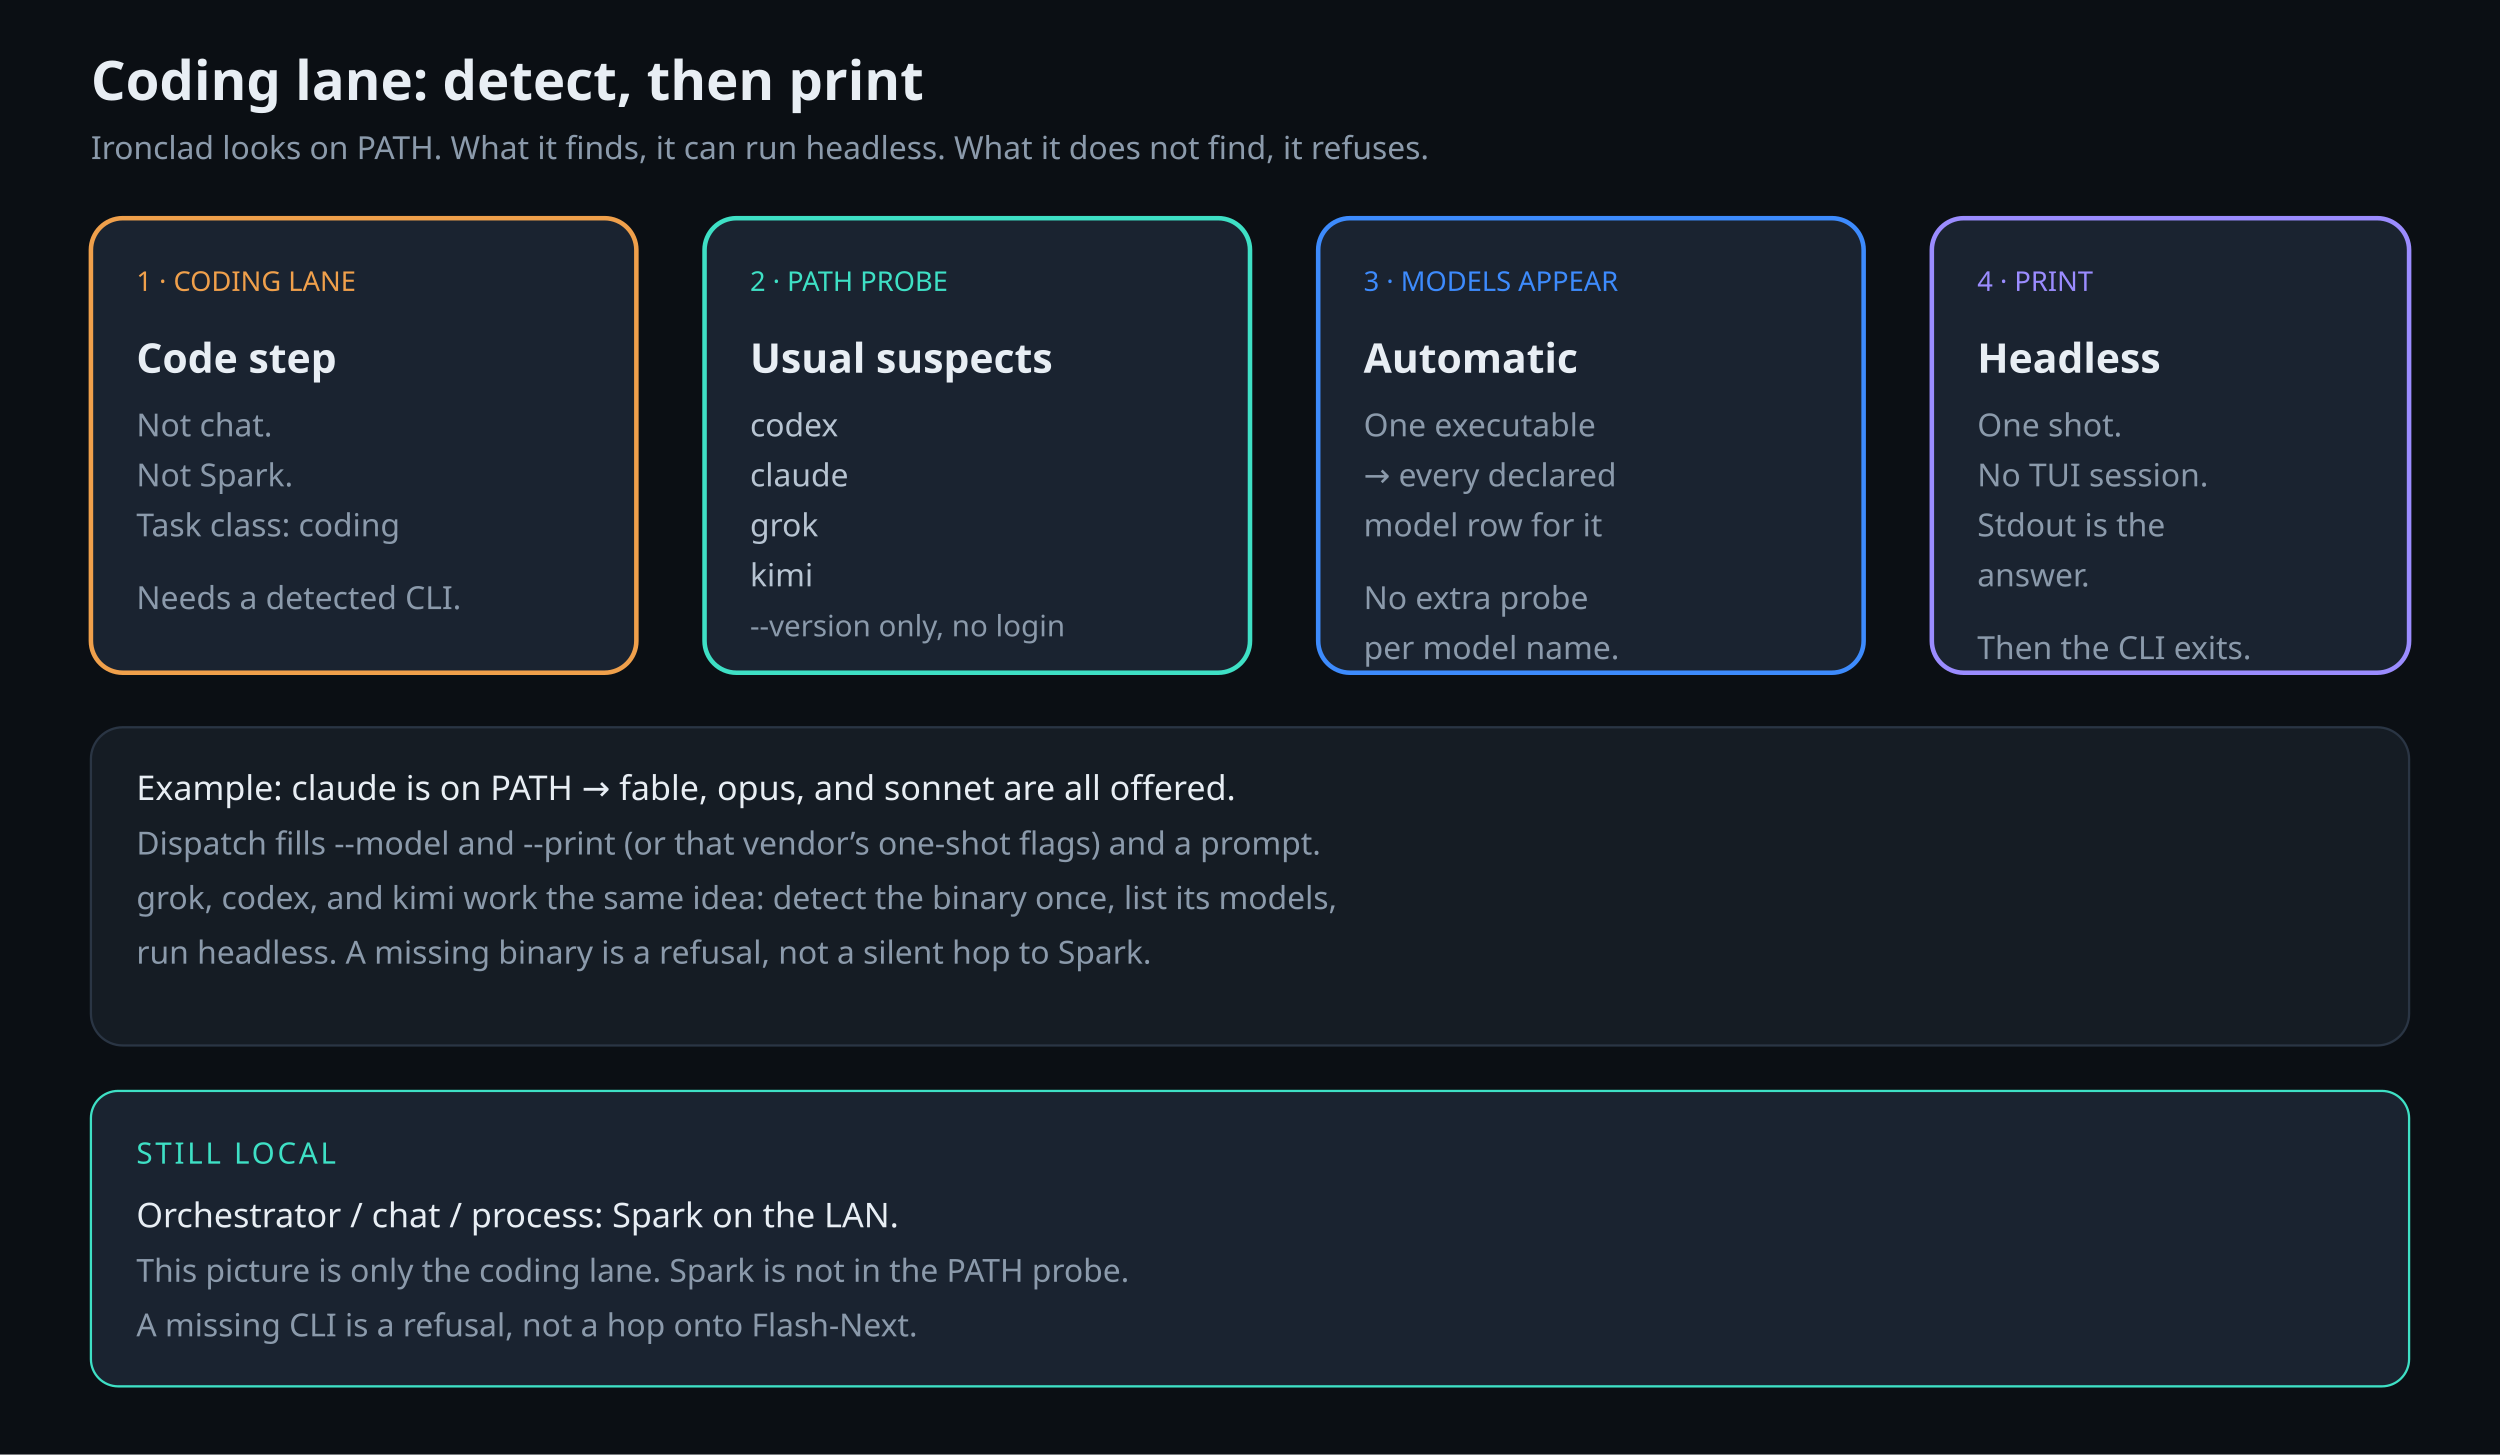
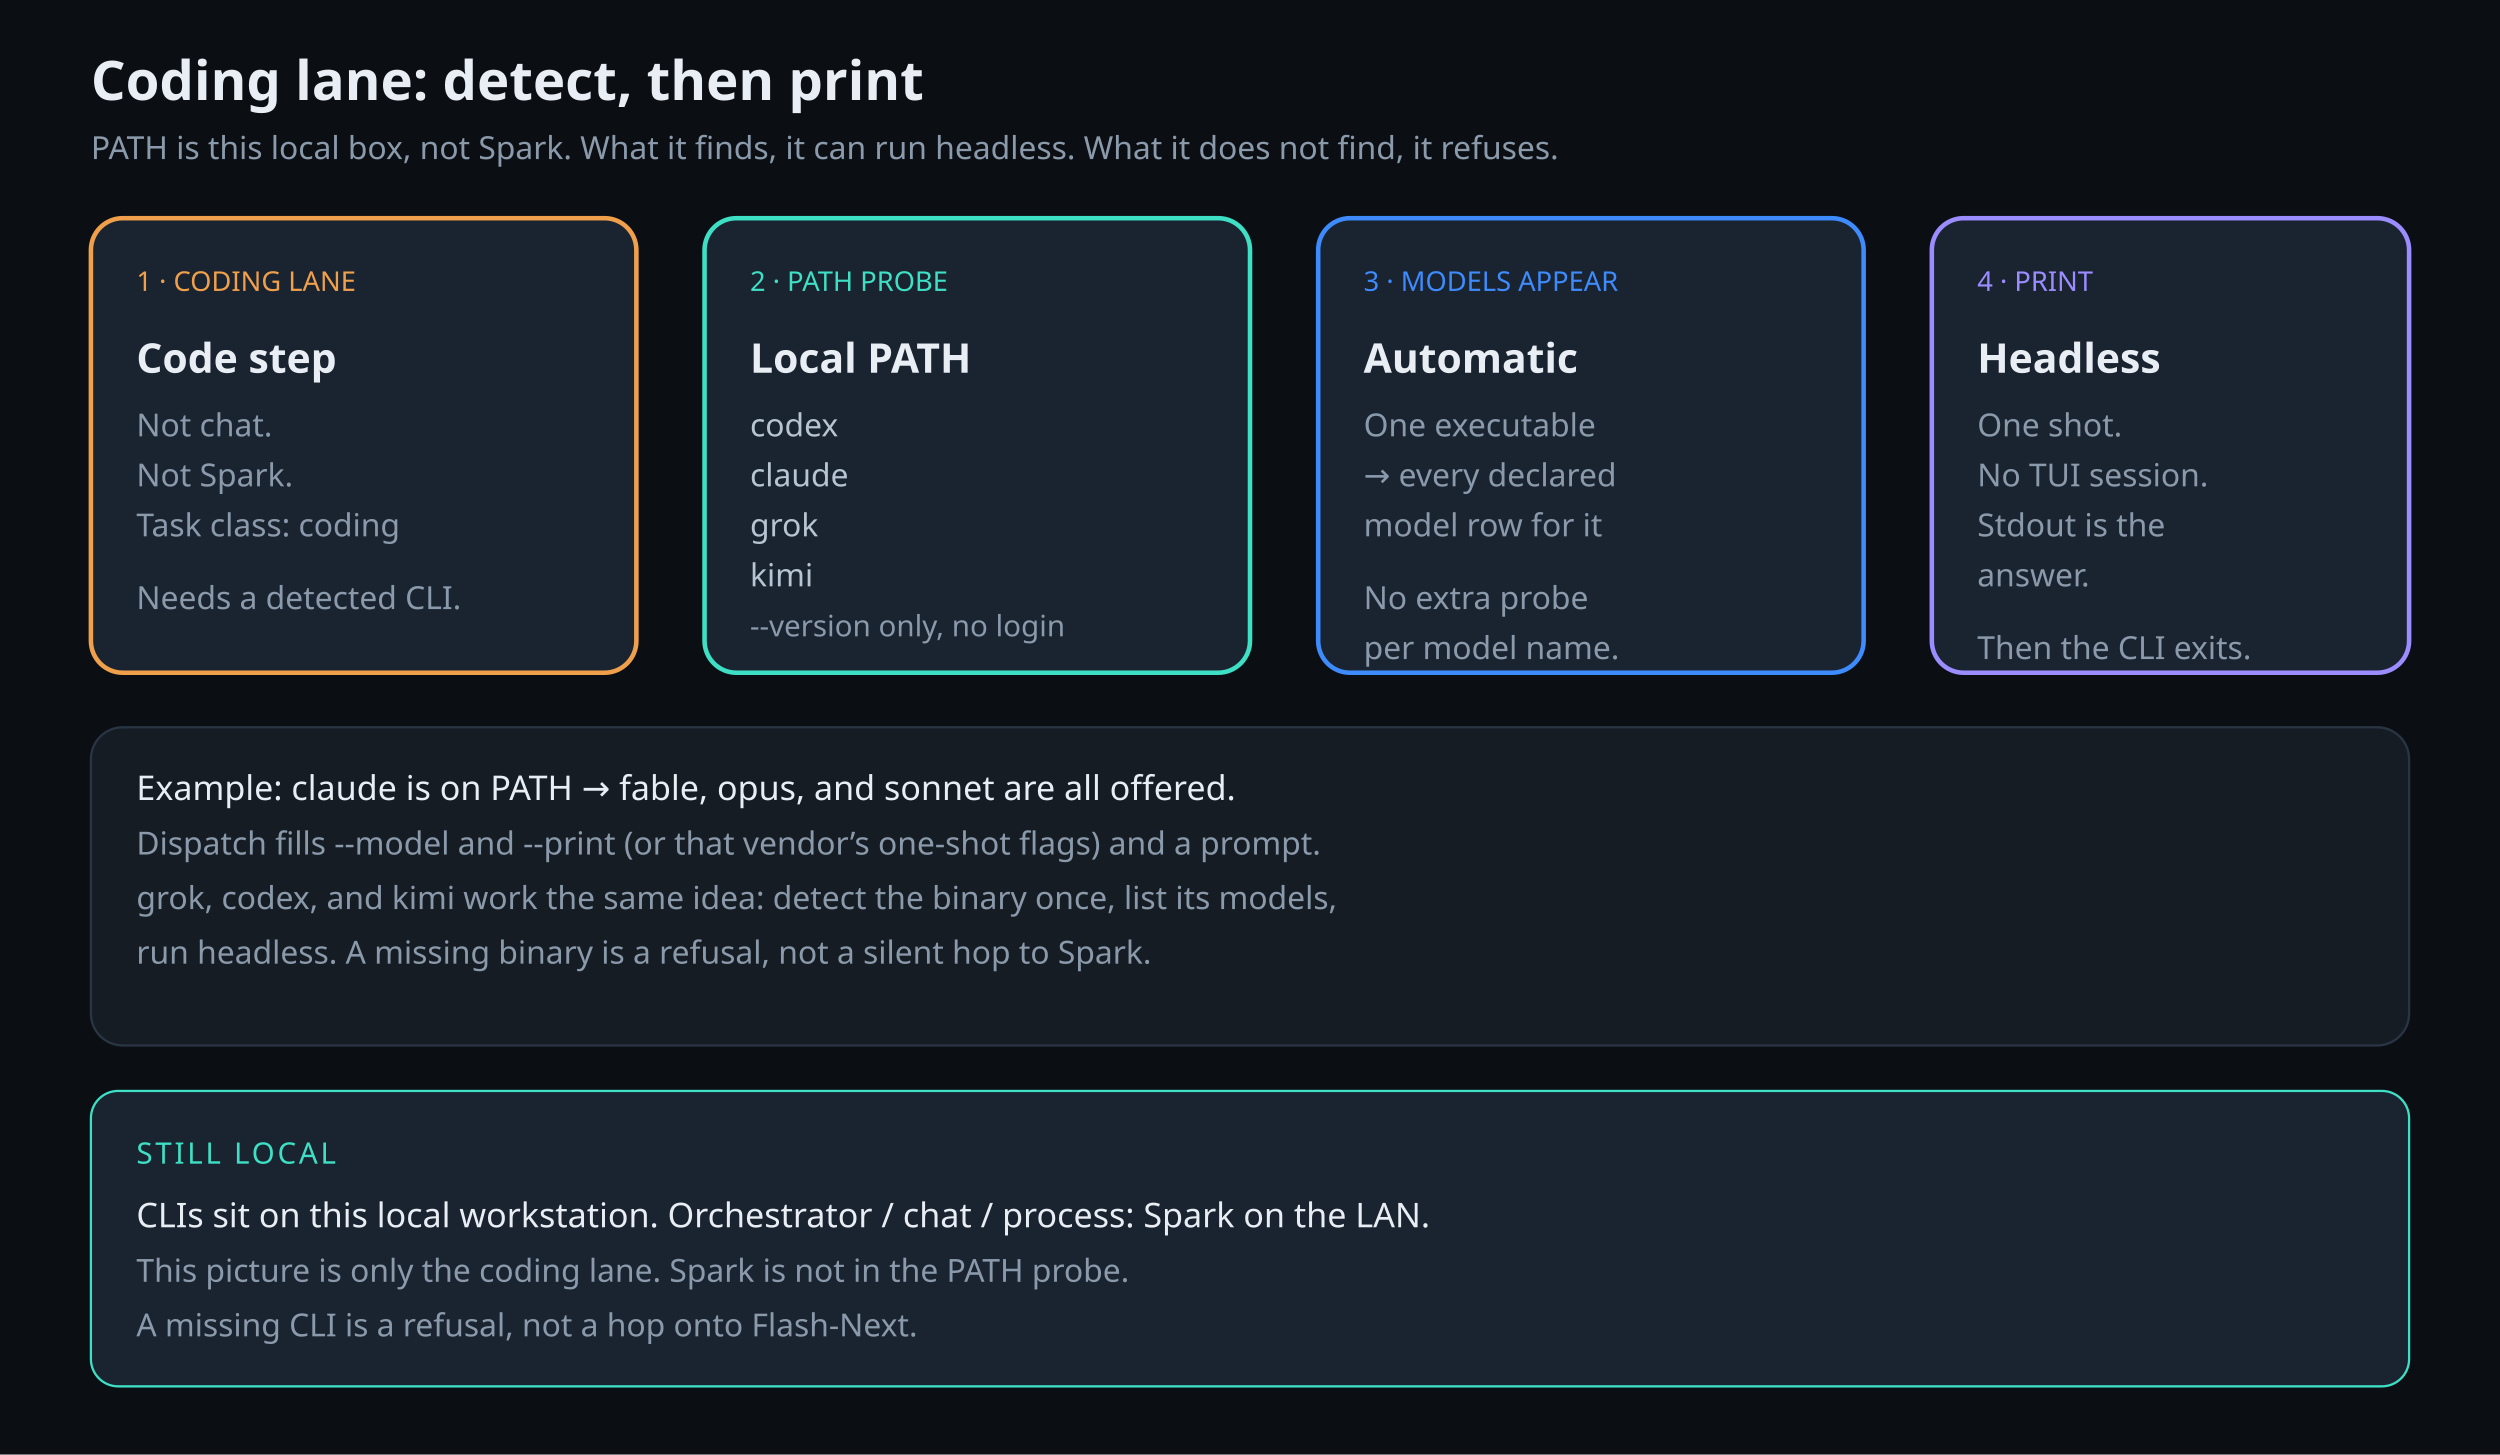
<svg xmlns="http://www.w3.org/2000/svg" viewBox="0 0 1100 640" role="img" aria-labelledby="t4 d4">
  <rect width="1100" height="640" fill="#0b0f14" />
  <text x="40" y="44" fill="#e8eef4" font-family="Segoe UI, system-ui, sans-serif" font-size="24" font-weight="700">Coding lane: detect, then print</text>
-   <text x="40" y="70" fill="#8b9aab" font-family="Segoe UI, system-ui, sans-serif" font-size="14">Ironclad looks on PATH. What it finds, it can run headless. What it does not find, it refuses.</text>
+   <text x="40" y="70" fill="#8b9aab" font-family="Segoe UI, system-ui, sans-serif" font-size="14">PATH is this local box, not Spark. What it finds, it can run headless. What it does not find, it refuses.</text>
  <g font-family="Segoe UI, system-ui, sans-serif">
    <rect x="40" y="96" rx="14" width="240" height="200" fill="#1a2330" stroke="#f0a04b" stroke-width="2" />
    <text x="60" y="128" fill="#f0a04b" font-size="12">1 · CODING LANE</text>
    <text x="60" y="164" fill="#e8eef4" font-size="18" font-weight="700">Code step</text>
    <text x="60" y="192" fill="#8b9aab" font-size="14">Not chat.</text>
    <text x="60" y="214" fill="#8b9aab" font-size="14">Not Spark.</text>
    <text x="60" y="236" fill="#8b9aab" font-size="14">Task class: coding</text>
    <text x="60" y="268" fill="#8b9aab" font-size="14">Needs a detected CLI.</text>
    <rect x="310" y="96" rx="14" width="240" height="200" fill="#1a2330" stroke="#3ee0c5" stroke-width="2" />
    <text x="330" y="128" fill="#3ee0c5" font-size="12">2 · PATH PROBE</text>
-     <text x="330" y="164" fill="#e8eef4" font-size="18" font-weight="700">Usual suspects</text>
+     <text x="330" y="164" fill="#e8eef4" font-size="18" font-weight="700">Local PATH</text>
    <text x="330" y="192" fill="#b7c4d2" font-size="14">codex</text>
    <text x="330" y="214" fill="#b7c4d2" font-size="14">claude</text>
    <text x="330" y="236" fill="#b7c4d2" font-size="14">grok</text>
    <text x="330" y="258" fill="#b7c4d2" font-size="14">kimi</text>
    <text x="330" y="280" fill="#8b9aab" font-size="13">--version only, no login</text>
    <rect x="580" y="96" rx="14" width="240" height="200" fill="#1a2330" stroke="#3d8bfd" stroke-width="2" />
    <text x="600" y="128" fill="#3d8bfd" font-size="12">3 · MODELS APPEAR</text>
    <text x="600" y="164" fill="#e8eef4" font-size="18" font-weight="700">Automatic</text>
    <text x="600" y="192" fill="#8b9aab" font-size="14">One executable</text>
    <text x="600" y="214" fill="#8b9aab" font-size="14">→ every declared</text>
    <text x="600" y="236" fill="#8b9aab" font-size="14">model row for it</text>
    <text x="600" y="268" fill="#8b9aab" font-size="14">No extra probe</text>
    <text x="600" y="290" fill="#8b9aab" font-size="14">per model name.</text>
    <rect x="850" y="96" rx="14" width="210" height="200" fill="#1a2330" stroke="#9b8cff" stroke-width="2" />
    <text x="870" y="128" fill="#9b8cff" font-size="12">4 · PRINT</text>
    <text x="870" y="164" fill="#e8eef4" font-size="18" font-weight="700">Headless</text>
    <text x="870" y="192" fill="#8b9aab" font-size="14">One shot.</text>
    <text x="870" y="214" fill="#8b9aab" font-size="14">No TUI session.</text>
    <text x="870" y="236" fill="#8b9aab" font-size="14">Stdout is the</text>
    <text x="870" y="258" fill="#8b9aab" font-size="14">answer.</text>
    <text x="870" y="290" fill="#8b9aab" font-size="14">Then the CLI exits.</text>
  </g>
  <rect x="40" y="320" rx="14" width="1020" height="140" fill="#151c24" stroke="#2a3544" />
  <text x="60" y="352" fill="#e8eef4" font-family="Segoe UI, system-ui, sans-serif" font-size="15">Example: claude is on PATH → fable, opus, and sonnet are all offered.</text>
  <text x="60" y="376" fill="#8b9aab" font-family="Segoe UI, system-ui, sans-serif" font-size="14">Dispatch fills --model and --print (or that vendor’s one-shot flags) and a prompt.</text>
  <text x="60" y="400" fill="#8b9aab" font-family="Segoe UI, system-ui, sans-serif" font-size="14">grok, codex, and kimi work the same idea: detect the binary once, list its models,</text>
  <text x="60" y="424" fill="#8b9aab" font-family="Segoe UI, system-ui, sans-serif" font-size="14">run headless. A missing binary is a refusal, not a silent hop to Spark.</text>
  <rect x="40" y="480" rx="12" width="1020" height="130" fill="#1a2330" stroke="#3ee0c5" />
  <text x="60" y="512" fill="#3ee0c5" font-family="Segoe UI, system-ui, sans-serif" font-size="13" letter-spacing="1.2">STILL LOCAL</text>
-   <text x="60" y="540" fill="#e8eef4" font-family="Segoe UI, system-ui, sans-serif" font-size="15">Orchestrator / chat / process: Spark on the LAN.</text>
+   <text x="60" y="540" fill="#e8eef4" font-family="Segoe UI, system-ui, sans-serif" font-size="15">CLIs sit on this local workstation. Orchestrator / chat / process: Spark on the LAN.</text>
  <text x="60" y="564" fill="#8b9aab" font-family="Segoe UI, system-ui, sans-serif" font-size="14">This picture is only the coding lane. Spark is not in the PATH probe.</text>
  <text x="60" y="588" fill="#8b9aab" font-family="Segoe UI, system-ui, sans-serif" font-size="14">A missing CLI is a refusal, not a hop onto Flash-Next.</text>
</svg>
